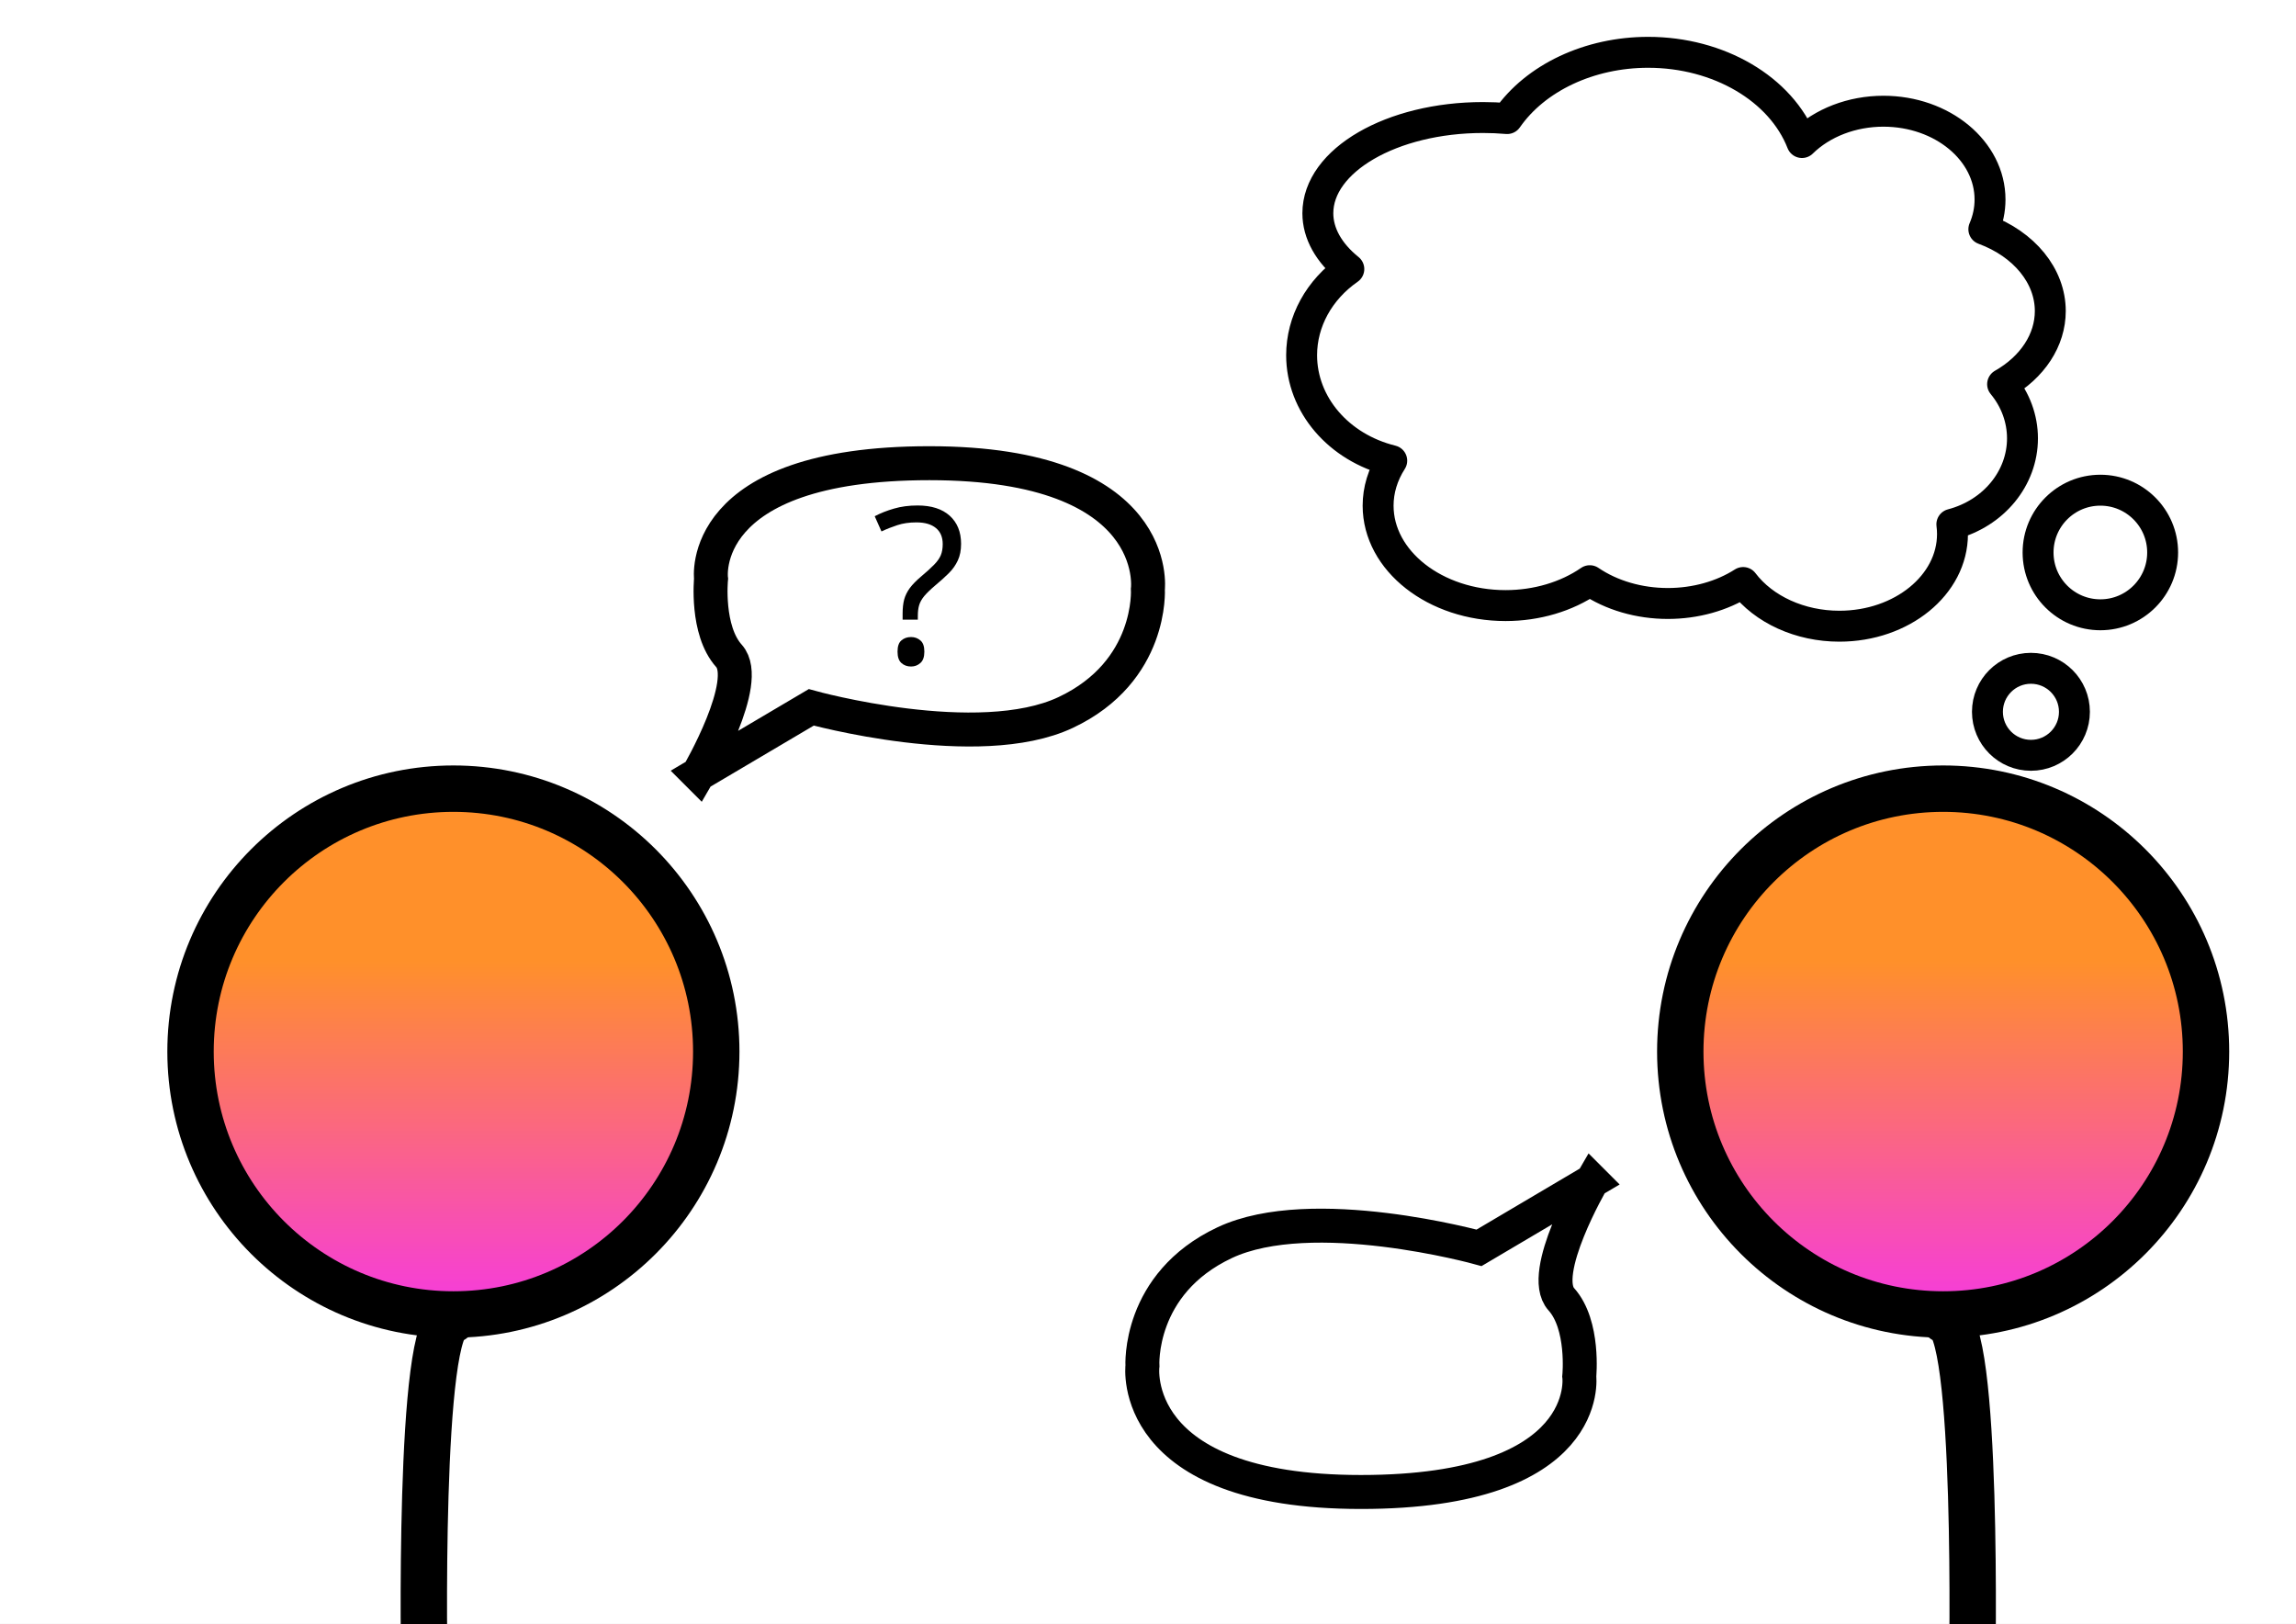
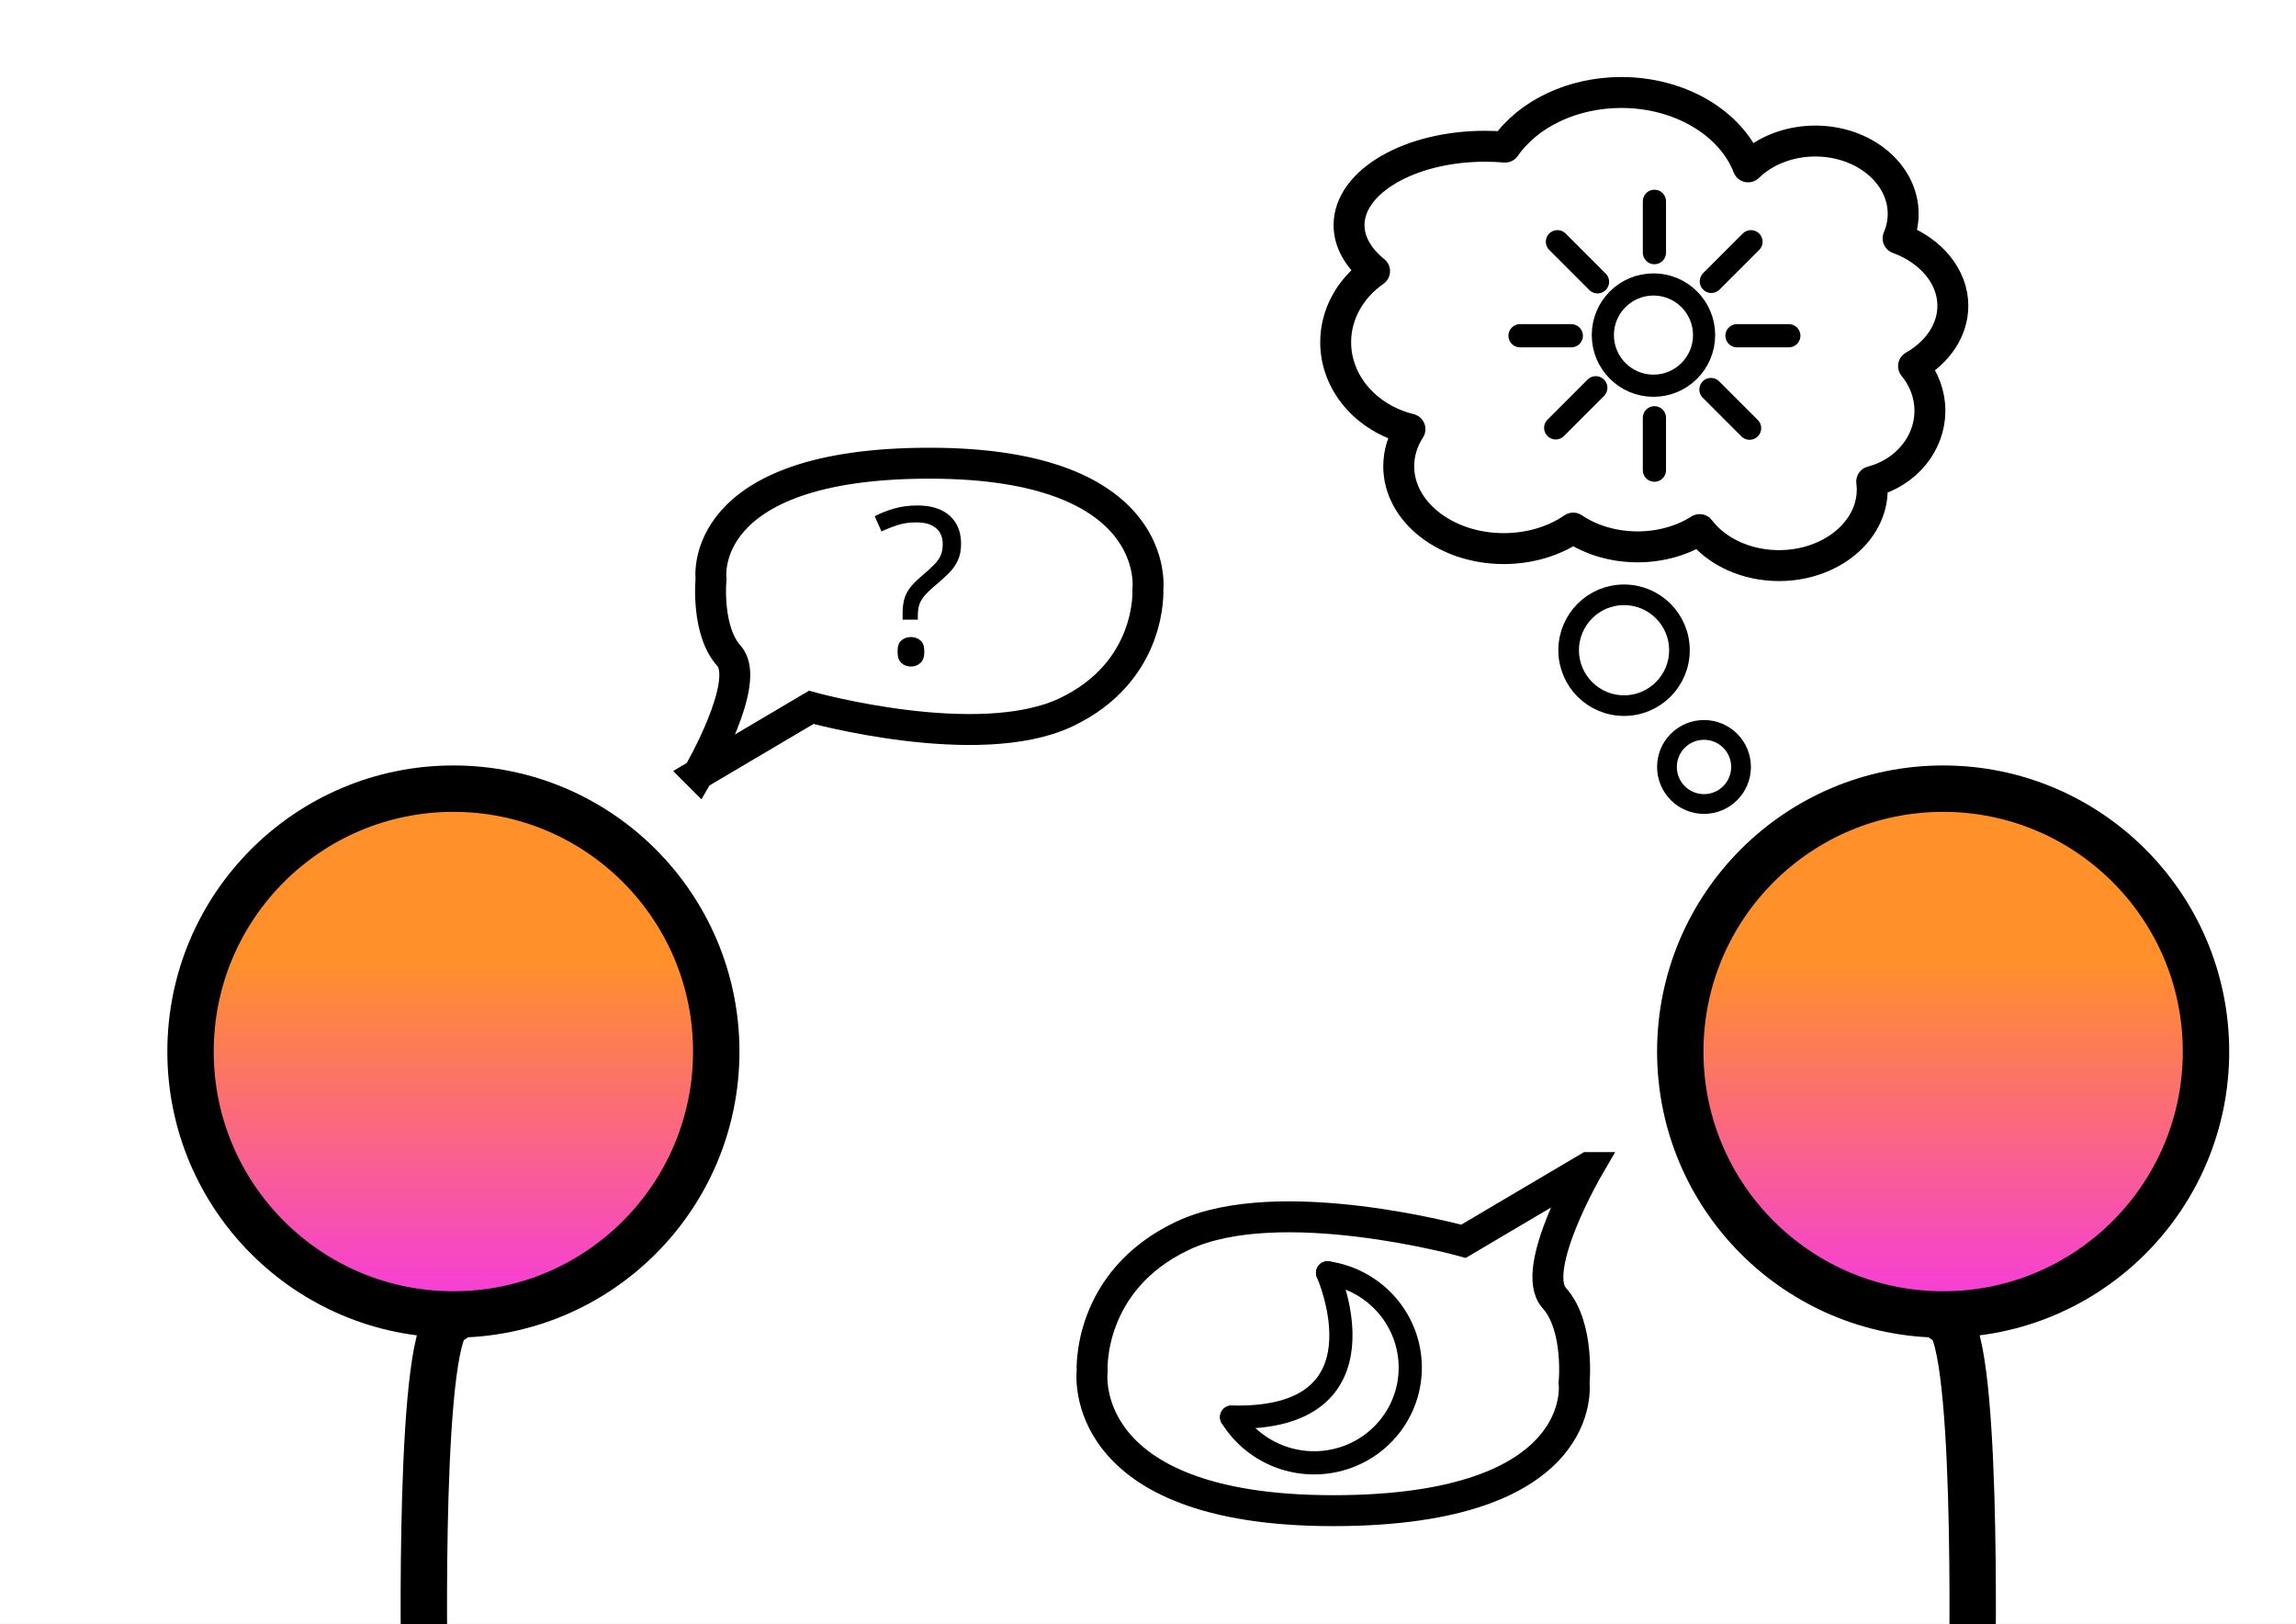
<svg xmlns="http://www.w3.org/2000/svg" xmlns:xlink="http://www.w3.org/1999/xlink" width="297mm" height="210mm" viewBox="0 0 297 210" version="1.1" id="svg1">
  <defs id="defs1">
    <linearGradient xlink:href="#linearGradient6" id="linearGradient7" x1="56.199" y1="92.745" x2="56.199" y2="166.752" gradientUnits="userSpaceOnUse" />
    <linearGradient id="linearGradient6">
      <stop style="stop-color:#ff902a;stop-opacity:1;" offset="0.342" id="stop6" />
      <stop style="stop-color:#f534ec;stop-opacity:1;" offset="1" id="stop7" />
    </linearGradient>
    <linearGradient xlink:href="#linearGradient6" id="linearGradient7-9" x1="56.199" y1="92.745" x2="56.199" y2="166.752" gradientUnits="userSpaceOnUse" />
  </defs>
  <rect style="fill:#ffffff;fill-opacity:1;fill-rule:evenodd;stroke:none;stroke-width:6;stroke-linecap:round;stroke-linejoin:round" id="rect1" width="297" height="210" x="-297" y="0" transform="scale(-1,1)" />
-   <path style="fill:none;fill-opacity:1;stroke:#000000;stroke-width:4.393;stroke-linecap:round;stroke-dasharray:none;stroke-dashoffset:12.095;stroke-opacity:1" d="m 90.314,100.127 14.626,-8.642 c 0,0 21.606,5.983 32.908,0.665 11.302,-5.318 10.637,-15.955 10.637,-15.955 0,0 1.994,-16.288 -28.254,-16.288 -30.249,0 -28.254,14.958 -28.254,14.958 0,0 -0.665,6.648 2.327,9.972 2.992,3.324 -3.989,15.291 -3.989,15.291 z" id="path13-0" />
-   <path style="fill:none;fill-opacity:1;stroke:#000000;stroke-width:4.393;stroke-linecap:round;stroke-dasharray:none;stroke-dashoffset:12.095;stroke-opacity:1" d="m 205.951,152.744 -14.626,8.642 c 0,0 -21.606,-5.983 -32.908,-0.665 -11.302,5.318 -10.637,15.955 -10.637,15.955 0,0 -1.994,16.288 28.254,16.288 30.249,0 28.254,-14.958 28.254,-14.958 0,0 0.665,-6.648 -2.327,-9.972 -2.992,-3.324 3.989,-15.291 3.989,-15.291 z" id="path13-0-0" />
-   <path id="path11" style="fill:none;fill-rule:evenodd;stroke:#000000;stroke-width:4;stroke-linejoin:round;stroke-dasharray:none;stroke-opacity:1" d="m 213.196,6.766 a 20.838,16.597 0 0 0 -18.237,8.568 21.362,12.38 0 0 0 -3.125,-0.134 21.362,12.38 0 0 0 -21.363,12.38 21.362,12.38 0 0 0 4.007,7.218 15.891,14.148 0 0 0 -6.106,11.147 15.891,14.148 0 0 0 11.658,13.637 16.49,12.924 0 0 0 -1.764,5.816 16.49,12.924 0 0 0 16.491,12.924 16.49,12.924 0 0 0 10.89,-3.219 15.291,11.835 0 0 0 10.098,2.947 15.291,11.835 0 0 0 9.741,-2.712 14.632,11.918 0 0 0 12.446,5.651 14.632,11.918 0 0 0 14.633,-11.917 14.632,11.918 0 0 0 -0.082,-1.261 12.593,11.563 0 0 0 9.136,-11.119 12.593,11.563 0 0 0 -2.571,-7.002 14.991,11.699 0 0 0 6.169,-9.459 14.991,11.699 0 0 0 -8.597,-10.582 13.792,11.427 0 0 0 0.801,-3.838 13.792,11.427 0 0 0 -13.792,-11.427 13.792,11.427 0 0 0 -10.534,4.051 20.838,16.597 0 0 0 -19.898,-11.669 z" />
+   <path style="fill:none;fill-opacity:1;stroke:#000000;stroke-width:4;stroke-linecap:round;stroke-dasharray:none;stroke-dashoffset:12.095;stroke-opacity:1" d="m 90.314,100.127 14.626,-8.642 c 0,0 21.606,5.983 32.908,0.665 11.302,-5.318 10.637,-15.955 10.637,-15.955 0,0 1.994,-16.288 -28.254,-16.288 -30.249,0 -28.254,14.958 -28.254,14.958 0,0 -0.665,6.648 2.327,9.972 2.992,3.324 -3.989,15.291 -3.989,15.291 z" id="path13-0" />
+   <path style="fill:none;fill-opacity:1;stroke:#000000;stroke-width:4;stroke-linecap:round;stroke-dasharray:none;stroke-dashoffset:12.095;stroke-opacity:1" d="m 205.45,151.005 -16.136,9.535 c 0,0 -23.837,-6.601 -36.306,-0.733 -12.469,5.868 -11.735,17.603 -11.735,17.603 0,0 -2.2,17.97 31.172,17.97 33.372,0 31.172,-16.503 31.172,-16.503 0,0 0.733,-7.335 -2.567,-11.002 -3.301,-3.667 4.401,-16.87 4.401,-16.87 z" id="path13-0-0" />
+   <path id="path11" style="fill:none;fill-rule:evenodd;stroke:#000000;stroke-width:4;stroke-linejoin:round;stroke-dasharray:none;stroke-opacity:1" d="m 209.728,11.962 a 17.179,13.682 0 0 0 -15.035,7.063 17.611,10.206 0 0 0 -2.576,-0.11 17.611,10.206 0 0 0 -17.611,10.206 17.611,10.206 0 0 0 3.303,5.95 13.1,11.664 0 0 0 -5.033,9.19 13.1,11.664 0 0 0 9.611,11.242 13.595,10.654 0 0 0 -1.455,4.795 13.595,10.654 0 0 0 13.595,10.654 13.595,10.654 0 0 0 8.978,-2.654 12.606,9.757 0 0 0 8.324,2.43 12.606,9.757 0 0 0 8.03,-2.236 12.063,9.825 0 0 0 10.26,4.659 12.063,9.825 0 0 0 12.063,-9.825 12.063,9.825 0 0 0 -0.068,-1.039 10.381,9.533 0 0 0 7.532,-9.166 10.381,9.533 0 0 0 -2.12,-5.772 12.359,9.645 0 0 0 5.086,-7.798 12.359,9.645 0 0 0 -7.087,-8.724 11.37,9.421 0 0 0 0.661,-3.164 11.37,9.421 0 0 0 -11.37,-9.421 11.37,9.421 0 0 0 -8.684,3.34 17.179,13.682 0 0 0 -16.404,-9.62 z" />
  <g id="layer1" />
  <g id="layer1-7" transform="matrix(-1,0,0,1,307.5549,6.254925)">
    <circle style="fill:url(#linearGradient7);fill-opacity:1;fill-rule:evenodd;stroke:#000000;stroke-width:6;stroke-linecap:round;stroke-linejoin:round;stroke-dasharray:none;stroke-opacity:1" id="path3-7" cx="56.199" cy="129.748" r="34.003" />
    <path style="fill:none;fill-opacity:1;fill-rule:evenodd;stroke:#000000;stroke-width:6;stroke-linecap:round;stroke-linejoin:round;stroke-dasharray:none;stroke-opacity:1" d="m 56.096,164.445 c -4.533,-0.272 -3.652,45.625 -3.652,45.625" id="path6" />
  </g>
  <g id="layer1-7-2" transform="translate(2.44981,6.254925)">
    <circle style="fill:url(#linearGradient7-9);fill-opacity:1;fill-rule:evenodd;stroke:#000000;stroke-width:6;stroke-linecap:round;stroke-linejoin:round;stroke-dasharray:none;stroke-opacity:1" id="path3-7-6" cx="56.199" cy="129.748" r="34.003" />
    <path style="fill:none;fill-opacity:1;fill-rule:evenodd;stroke:#000000;stroke-width:6;stroke-linecap:round;stroke-linejoin:round;stroke-dasharray:none;stroke-opacity:1" d="m 56.096,164.445 c -4.533,-0.272 -3.652,45.625 -3.652,45.625" id="path6-6" />
  </g>
-   <circle style="fill:#ffffff;fill-opacity:1;fill-rule:evenodd;stroke:#000000;stroke-width:4;stroke-linecap:round;stroke-linejoin:round;stroke-dasharray:none;stroke-opacity:1" id="path1" cx="262.712" cy="92.061" r="5.626" />
-   <circle style="fill:#ffffff;fill-opacity:1;fill-rule:evenodd;stroke:#000000;stroke-width:4;stroke-linecap:round;stroke-linejoin:round;stroke-dasharray:none;stroke-opacity:1" id="path2" cx="271.693" cy="71.456" r="8.057" />
-   <text xml:space="preserve" style="font-size:28.222px;font-family:'Cooper Black';-inkscape-font-specification:'Cooper Black, ';text-align:start;writing-mode:lr-tb;direction:ltr;text-anchor:start;fill:#000000;fill-opacity:1;fill-rule:evenodd;stroke:none;stroke-width:3.509;stroke-linecap:round;stroke-linejoin:round;stroke-dasharray:none;stroke-opacity:1" x="112.804" y="85.812" id="text3">
-     <tspan id="tspan3" style="font-size:28.222px;stroke-width:3.509" x="112.804" y="85.812">?</tspan>
+   <circle style="fill:#ffffff;fill-opacity:1;fill-rule:evenodd;stroke:#000000;stroke-width:2.555;stroke-linecap:round;stroke-linejoin:round;stroke-dasharray:none;stroke-opacity:1" id="path1" cx="220.422" cy="99.194" r="4.792" />
+   <circle style="fill:#ffffff;fill-opacity:1;fill-rule:evenodd;stroke:#000000;stroke-width:2.668;stroke-linecap:round;stroke-linejoin:round;stroke-dasharray:none;stroke-opacity:1" id="path2" cx="210.079" cy="84.095" r="7.166" />
+   <text xml:space="preserve" style="font-size:28.222px;font-family:'Cooper Black';-inkscape-font-specification:'Cooper Black, ';text-align:start;writing-mode:lr-tb;direction:ltr;text-anchor:start;fill:#000000;fill-opacity:1;fill-rule:evenodd;stroke:none;stroke-width:3;stroke-linecap:round;stroke-linejoin:round;stroke-dasharray:none;stroke-opacity:1" x="112.804" y="85.812" id="text3">
+     <tspan id="tspan3" style="font-size:28.222px;stroke-width:3;stroke-dasharray:none" x="112.804" y="85.812">?</tspan>
  </text>
+   <circle style="fill:#ffffff;fill-rule:evenodd;stroke:#000000;stroke-width:2.866;stroke-linejoin:round;stroke-dasharray:none" id="path4" cx="213.885" cy="43.339" r="6.549" />
+   <path style="fill:#ffffff;fill-rule:evenodd;stroke:#000000;stroke-width:3;stroke-linecap:round;stroke-linejoin:round;stroke-dasharray:none" d="M 214.009,32.673 V 26.038" id="path5" />
+   <path style="fill:#ffffff;fill-rule:evenodd;stroke:#000000;stroke-width:3;stroke-linecap:round;stroke-linejoin:round;stroke-dasharray:none" d="m 196.624,43.423 h 6.635" id="path5-1" />
+   <path style="fill:#ffffff;fill-rule:evenodd;stroke:#000000;stroke-width:3;stroke-linecap:round;stroke-linejoin:round;stroke-dasharray:none" d="m 206.648,36.448 -5.186,-5.186" id="path5-7" />
+   <path style="fill:#ffffff;fill-rule:evenodd;stroke:#000000;stroke-width:3;stroke-linecap:round;stroke-linejoin:round;stroke-dasharray:none" d="m 221.37,36.393 5.128,-5.128" id="path5-7-2" />
+   <path style="fill:#ffffff;fill-rule:evenodd;stroke:#000000;stroke-width:3;stroke-linecap:round;stroke-linejoin:round;stroke-dasharray:none" d="m 206.425,50.152 -5.186,5.186" id="path5-7-7" />
+   <path style="fill:#ffffff;fill-rule:evenodd;stroke:#000000;stroke-width:3;stroke-linecap:round;stroke-linejoin:round;stroke-dasharray:none" d="m 221.319,50.379 5,5" id="path5-7-2-6" />
+   <path style="fill:#ffffff;fill-rule:evenodd;stroke:#000000;stroke-width:3;stroke-linecap:round;stroke-linejoin:round;stroke-dasharray:none" d="M 214.009,60.808 V 54.033" id="path5-8" />
+   <path style="fill:#ffffff;fill-rule:evenodd;stroke:#000000;stroke-width:3;stroke-linecap:round;stroke-linejoin:round;stroke-dasharray:none" d="m 224.689,43.423 h 6.705" id="path5-5" />
+   <g id="g8" transform="rotate(-81.69906,193.4936,150.4507)" style="fill:none;stroke-width:3;stroke-dasharray:none">
+     <path style="fill:none;fill-rule:evenodd;stroke:#000000;stroke-width:3;stroke-linecap:round;stroke-linejoin:round;stroke-dasharray:none" id="path7" d="m 176.33,130.96 a 12.35,12.482 0 0 1 -9.516,12.149 12.35,12.482 0 0 1 -13.883,-6.573 12.35,12.482 0 0 1 3.144,-15.165" />
+     <path style="fill:none;fill-rule:evenodd;stroke:#000000;stroke-width:3;stroke-linecap:round;stroke-linejoin:round;stroke-dasharray:none" d="m 156.075,121.37 c 2.521,20.822 20.255,9.59 20.255,9.59" id="path8" />
+   </g>
</svg>
